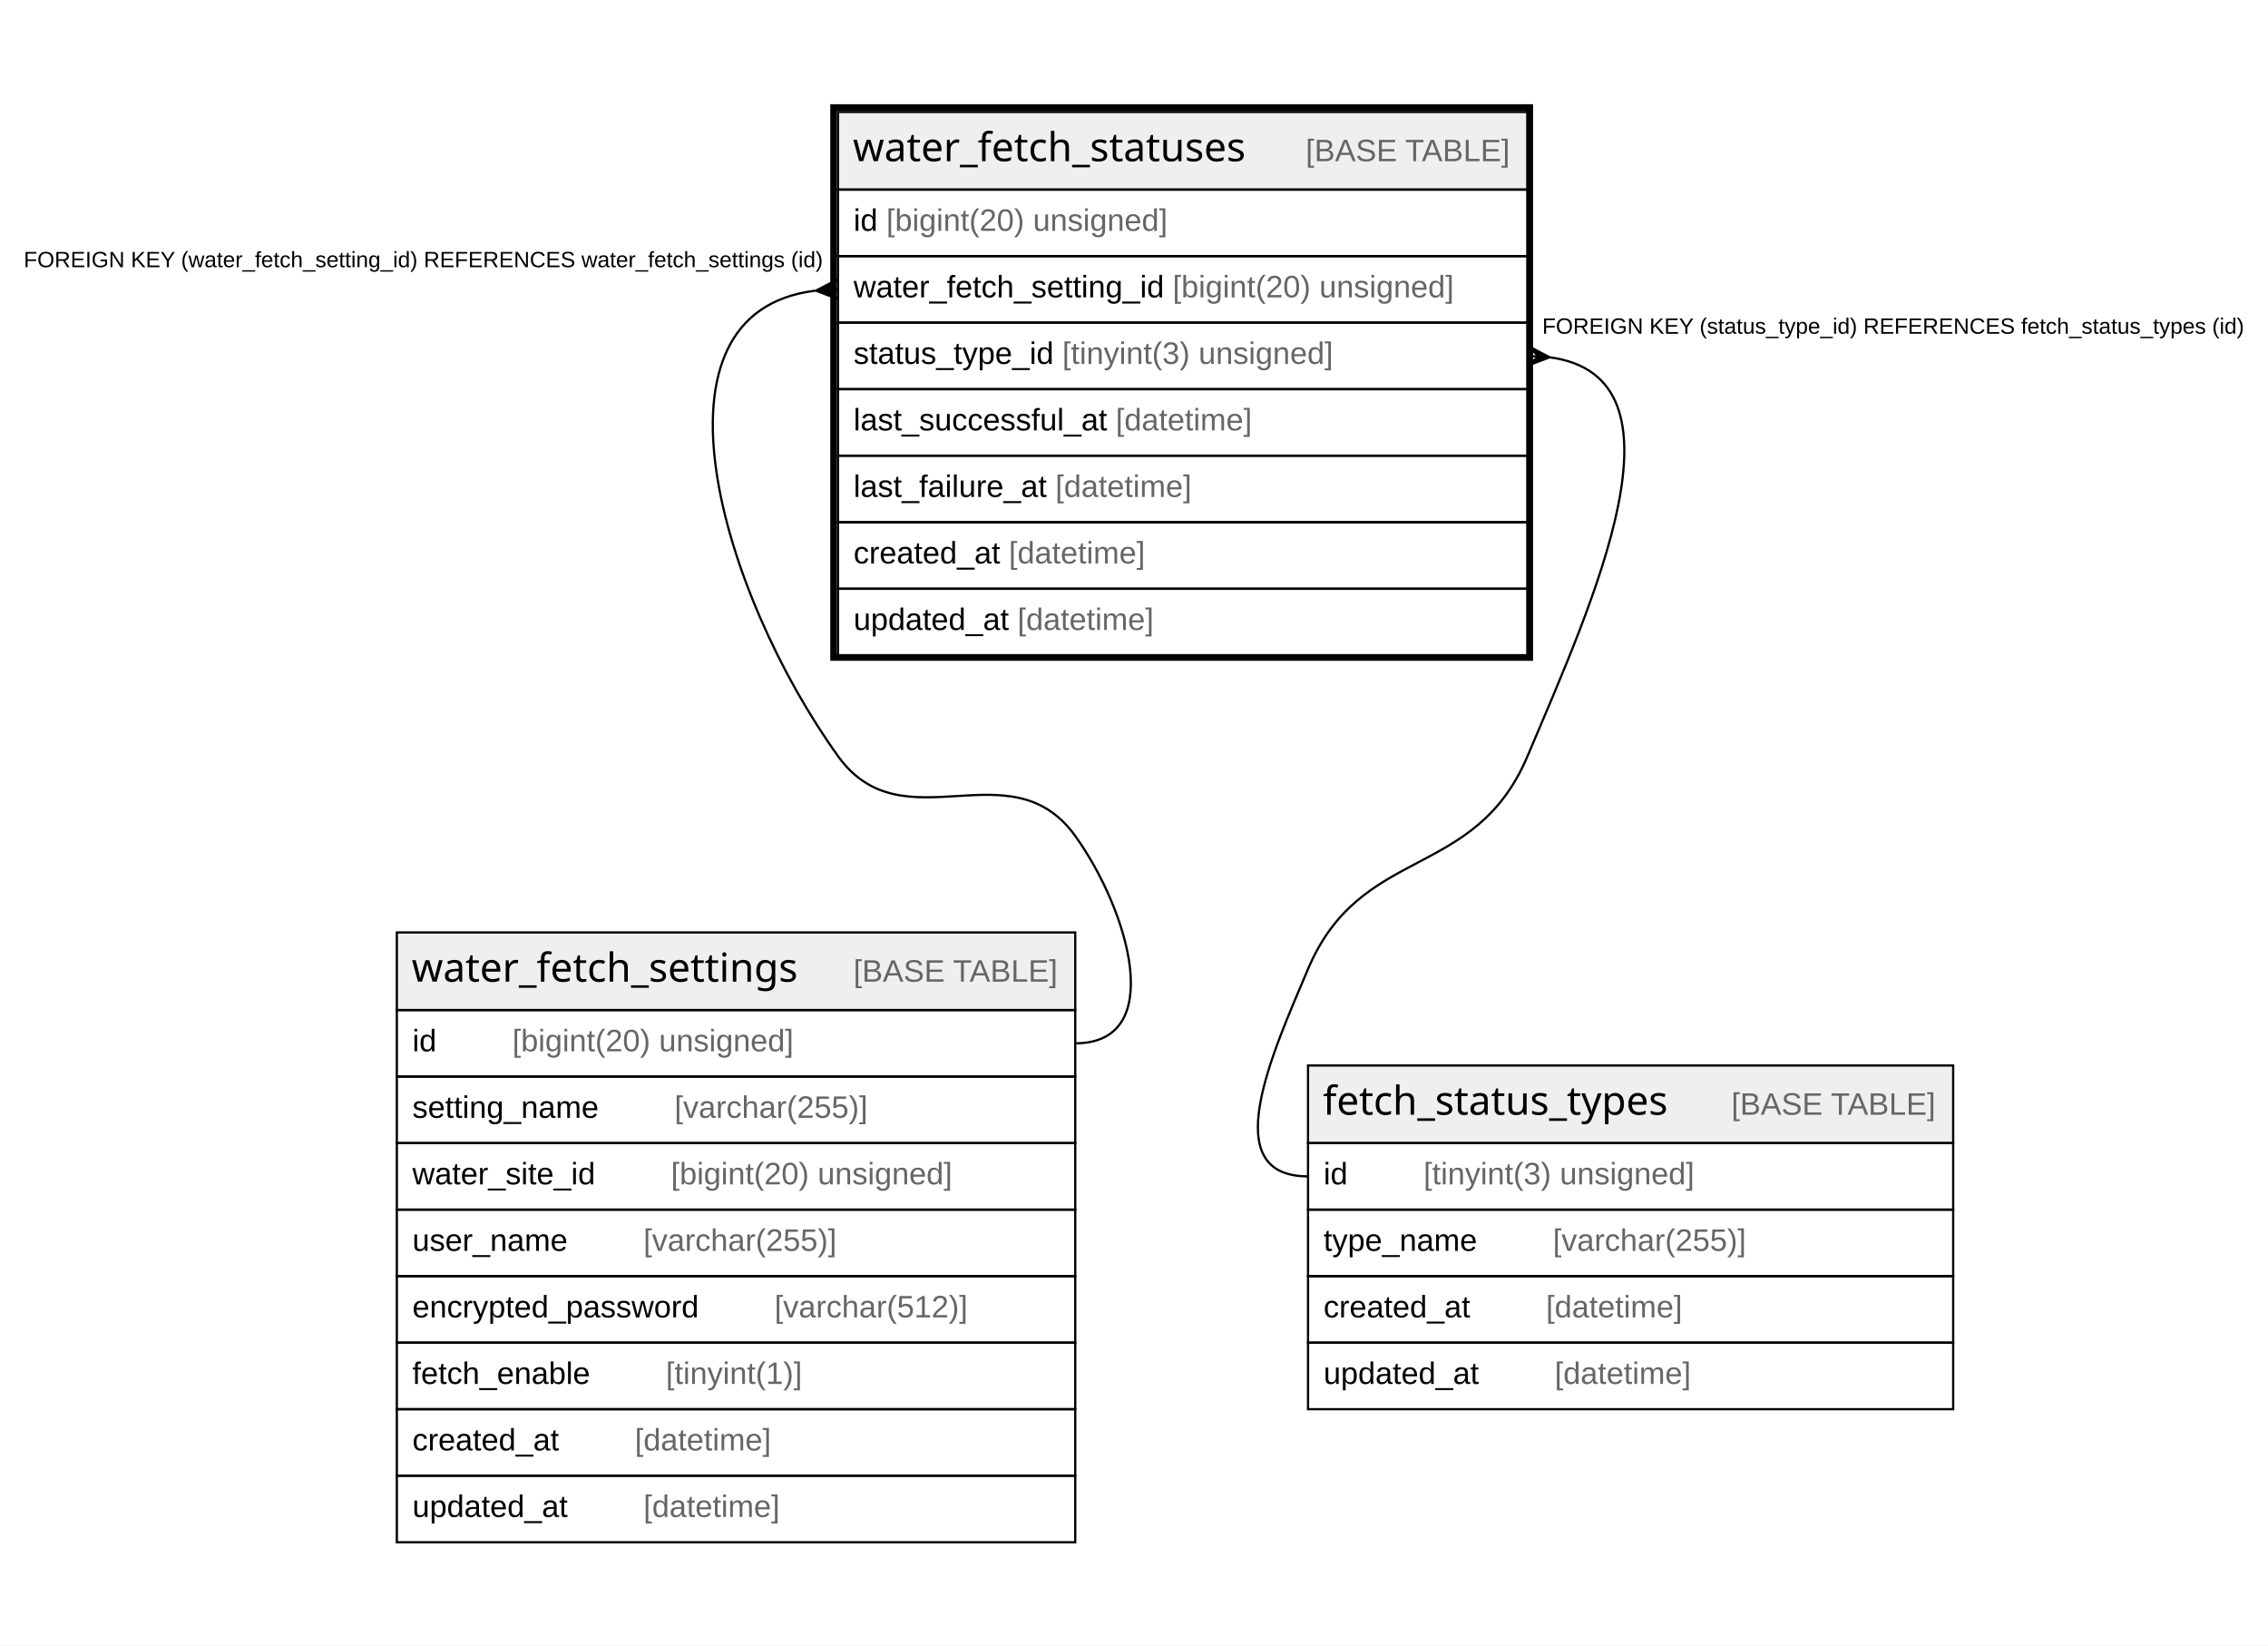
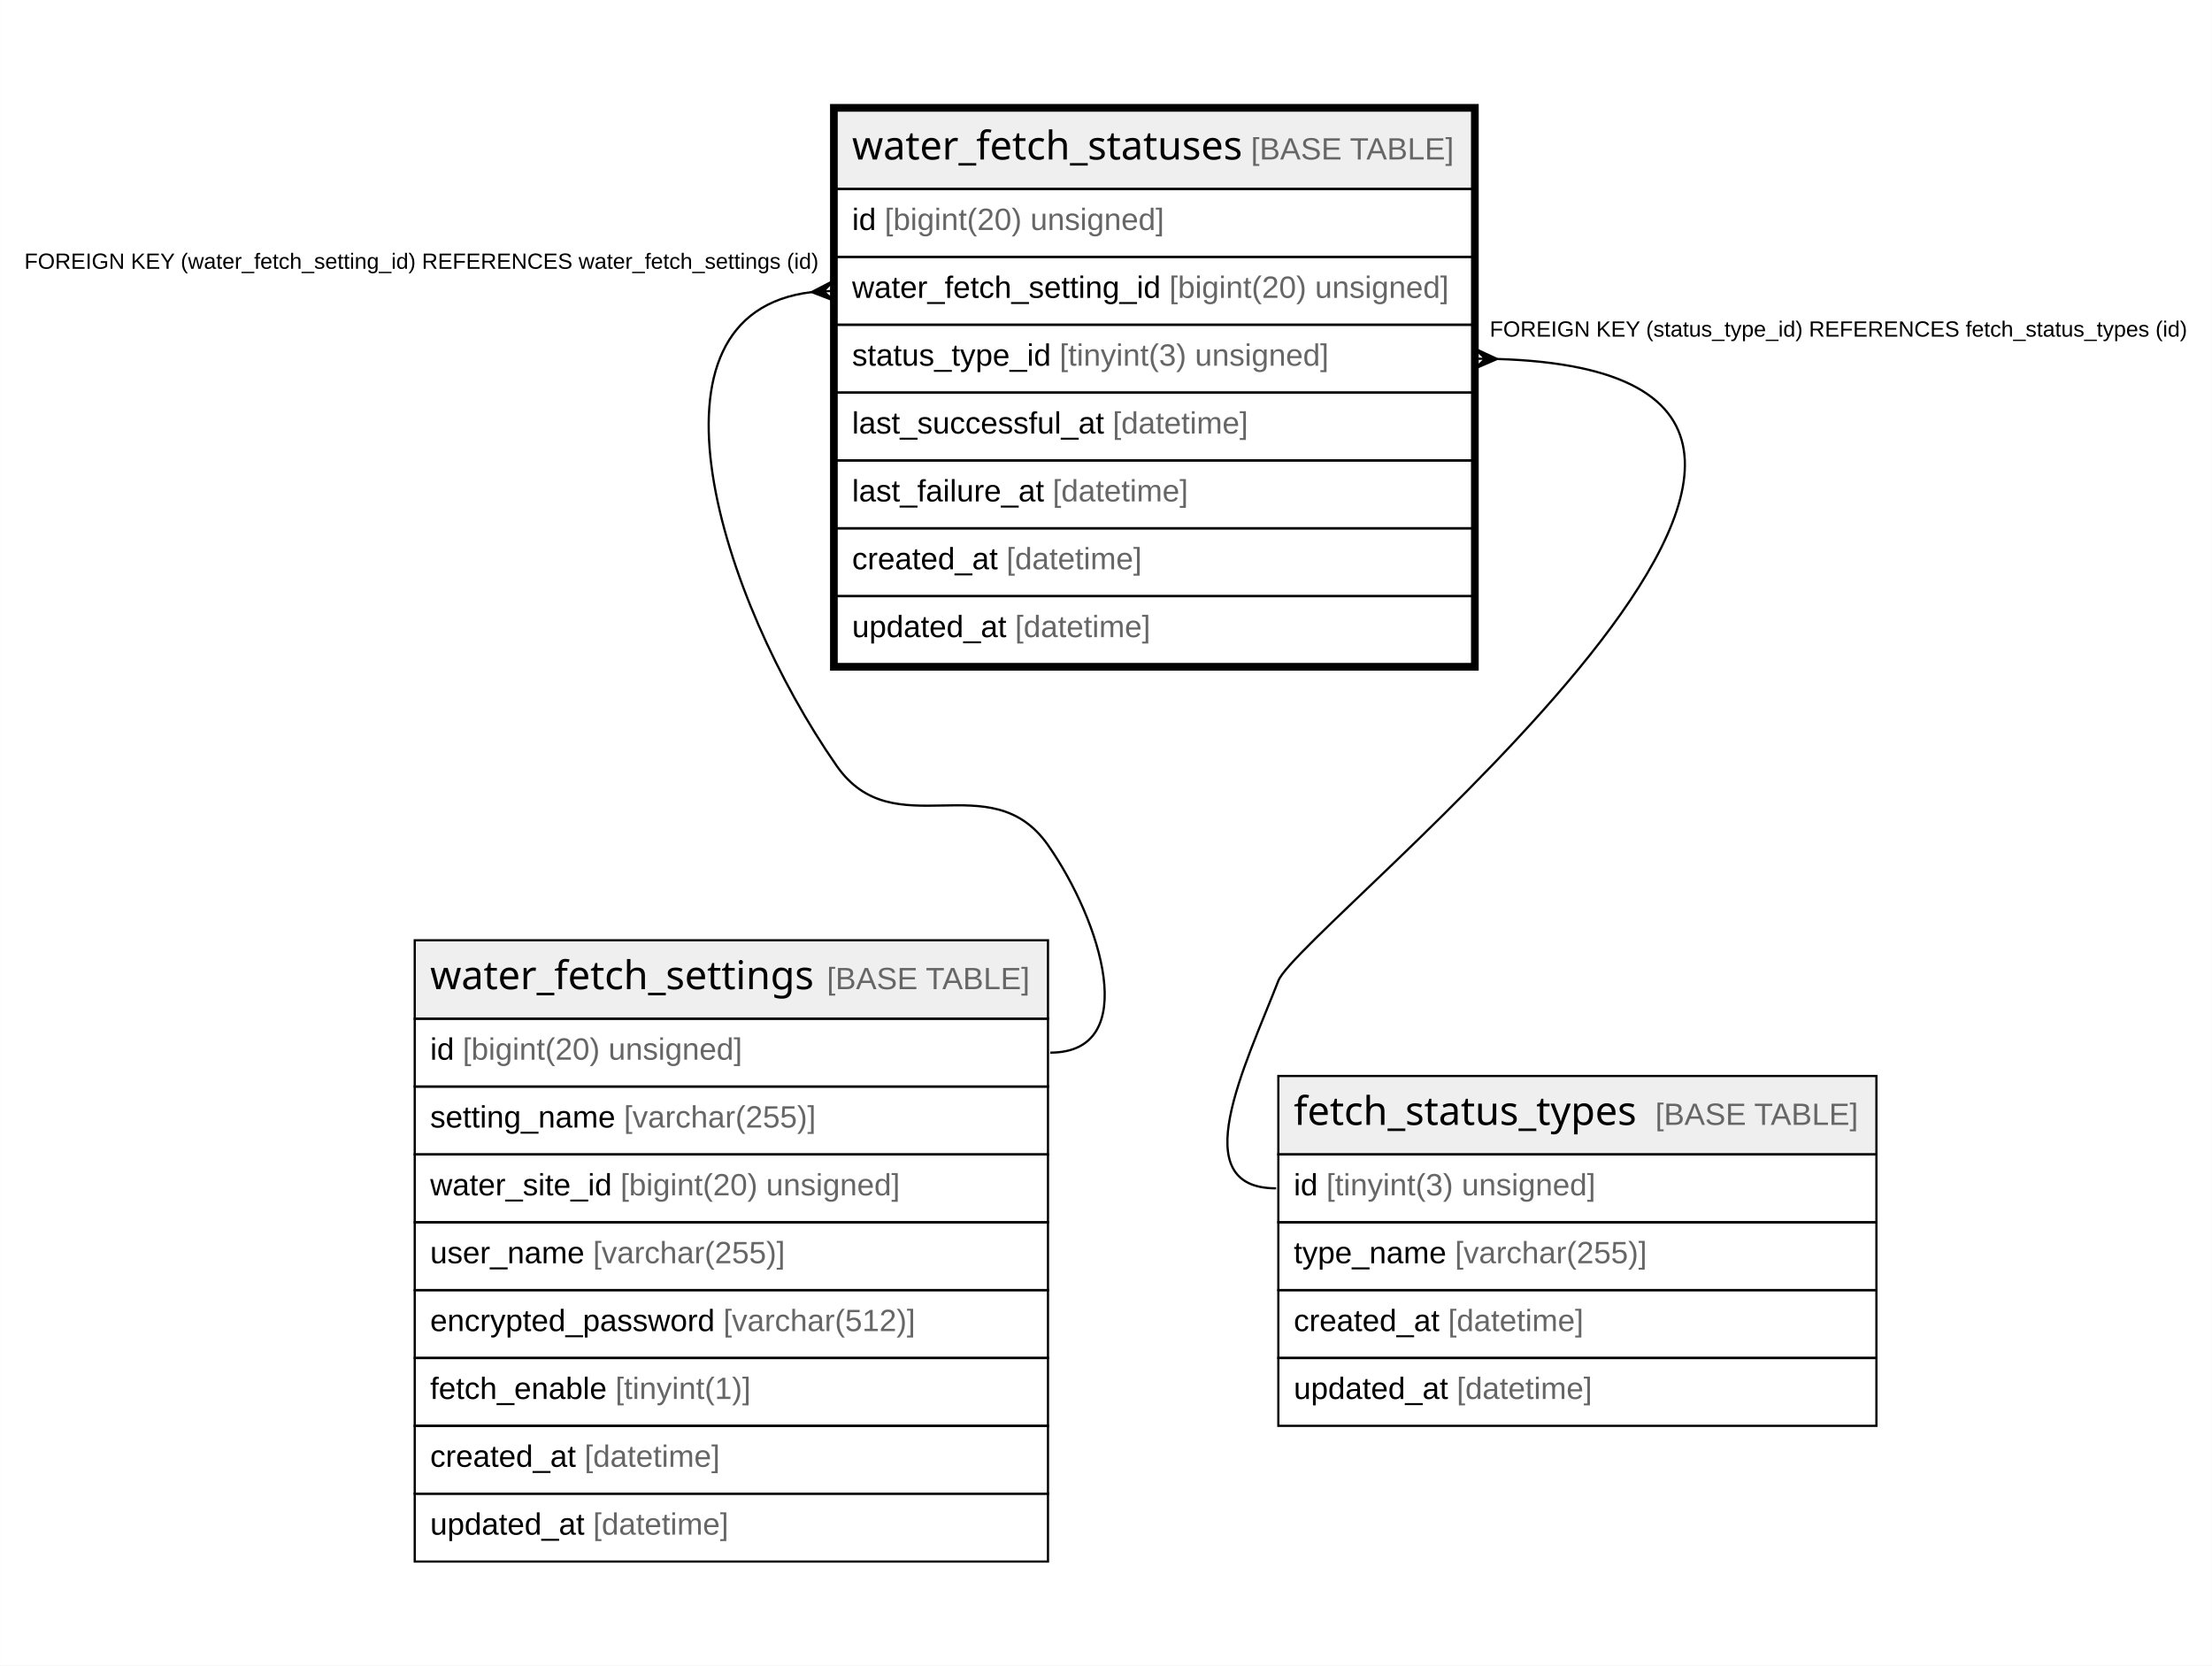
- <svg xmlns="http://www.w3.org/2000/svg" width="1023pt" height="742pt" viewBox="0.00 0.00 1023.00 742.00">
-   <g id="graph0" class="graph" transform="scale(1 1) rotate(0) translate(4 738)">
-     <polygon fill="#ffffff" stroke="transparent" points="-4,4 -4,-738 1019,-738 1019,4 -4,4" />
+ <svg xmlns="http://www.w3.org/2000/svg" width="1004pt" height="756pt" viewBox="0.00 0.00 1003.90 756.00">
+   <g id="graph0" class="graph" transform="scale(1 1) rotate(0) translate(4 752)">
+     <polygon fill="white" stroke="none" points="-4,4 -4,-752 999.9,-752 999.9,4 -4,4" />
    <g id="node1" class="node">
-       <polygon fill="#efefef" stroke="transparent" points="374,-652.5 374,-687.5 685,-687.5 685,-652.5 374,-652.5" />
-       <polygon fill="none" stroke="#000000" points="374,-652.5 374,-687.5 685,-687.5 685,-652.5 374,-652.5" />
-       <text text-anchor="start" x="380.689" y="-665.3" font-family="Arial Bold" font-size="18.00" fill="#000000">water_fetch_statuses</text>
-       <text text-anchor="start" x="550.743" y="-665.3" font-family="Arial" font-size="14.00" fill="#000000">    </text>
-       <text text-anchor="start" x="584.947" y="-665.3" font-family="Arial" font-size="14.00" fill="#666666">[BASE TABLE]</text>
-       <polygon fill="none" stroke="#000000" points="374,-622.5 374,-652.5 685,-652.5 685,-622.5 374,-622.5" />
-       <text text-anchor="start" x="381" y="-633.9" font-family="Arial" font-size="14.00" fill="#000000">id </text>
-       <text text-anchor="start" x="395.78" y="-633.9" font-family="Arial" font-size="14.00" fill="#666666">[bigint(20) unsigned]</text>
-       <polygon fill="none" stroke="#000000" points="374,-592.5 374,-622.5 685,-622.5 685,-592.5 374,-592.5" />
-       <text text-anchor="start" x="381" y="-603.9" font-family="Arial" font-size="14.00" fill="#000000">water_fetch_setting_id </text>
-       <text text-anchor="start" x="524.933" y="-603.9" font-family="Arial" font-size="14.00" fill="#666666">[bigint(20) unsigned]</text>
-       <polygon fill="none" stroke="#000000" points="374,-562.5 374,-592.5 685,-592.5 685,-562.5 374,-562.5" />
-       <text text-anchor="start" x="381" y="-573.9" font-family="Arial" font-size="14.00" fill="#000000">status_type_id </text>
-       <text text-anchor="start" x="475.147" y="-573.9" font-family="Arial" font-size="14.00" fill="#666666">[tinyint(3) unsigned]</text>
-       <polygon fill="none" stroke="#000000" points="374,-532.5 374,-562.5 685,-562.5 685,-532.5 374,-532.5" />
-       <text text-anchor="start" x="381" y="-543.9" font-family="Arial" font-size="14.00" fill="#000000">last_successful_at </text>
-       <text text-anchor="start" x="499.254" y="-543.9" font-family="Arial" font-size="14.00" fill="#666666">[datetime]</text>
-       <polygon fill="none" stroke="#000000" points="374,-502.5 374,-532.5 685,-532.5 685,-502.5 374,-502.5" />
-       <text text-anchor="start" x="381" y="-513.9" font-family="Arial" font-size="14.00" fill="#000000">last_failure_at </text>
-       <text text-anchor="start" x="472.021" y="-513.9" font-family="Arial" font-size="14.00" fill="#666666">[datetime]</text>
-       <polygon fill="none" stroke="#000000" points="374,-472.5 374,-502.5 685,-502.5 685,-472.5 374,-472.5" />
-       <text text-anchor="start" x="381" y="-483.9" font-family="Arial" font-size="14.00" fill="#000000">created_at </text>
-       <text text-anchor="start" x="451.028" y="-483.9" font-family="Arial" font-size="14.00" fill="#666666">[datetime]</text>
-       <polygon fill="none" stroke="#000000" points="374,-442.5 374,-472.5 685,-472.5 685,-442.5 374,-442.5" />
-       <text text-anchor="start" x="381" y="-453.9" font-family="Arial" font-size="14.00" fill="#000000">updated_at </text>
-       <text text-anchor="start" x="454.933" y="-453.9" font-family="Arial" font-size="14.00" fill="#666666">[datetime]</text>
-       <polygon fill="none" stroke="#000000" stroke-width="3" points="372,-441.5 372,-689.5 686,-689.5 686,-441.5 372,-441.5" />
+       <polygon fill="#efefef" stroke="none" points="375.69,-666.2 375.69,-701.8 664.12,-701.8 664.12,-666.2 375.69,-666.2" />
+       <polygon fill="none" stroke="black" points="375.69,-666.2 375.69,-701.8 664.12,-701.8 664.12,-666.2 375.69,-666.2" />
+       <text text-anchor="start" x="382.69" y="-679.6" font-family="Arial Bold" font-size="18.00">water_fetch_statuses</text>
+       <text text-anchor="start" x="532.63" y="-679.6" font-family="Arial" font-size="14.00">    </text>
+       <text text-anchor="start" x="563.75" y="-679.6" font-family="Arial" font-size="14.00" fill="#666666">[BASE TABLE]</text>
+       <polygon fill="none" stroke="black" points="375.69,-635.4 375.69,-666.2 664.12,-666.2 664.12,-635.4 375.69,-635.4" />
+       <text text-anchor="start" x="382.69" y="-647.6" font-family="Arial" font-size="14.00">id </text>
+       <text text-anchor="start" x="397.47" y="-647.6" font-family="Arial" font-size="14.00" fill="#666666">[bigint(20) unsigned]</text>
+       <polygon fill="none" stroke="black" points="375.69,-604.6 375.69,-635.4 664.12,-635.4 664.12,-604.6 375.69,-604.6" />
+       <text text-anchor="start" x="382.69" y="-616.8" font-family="Arial" font-size="14.00">water_fetch_setting_id </text>
+       <text text-anchor="start" x="526.67" y="-616.8" font-family="Arial" font-size="14.00" fill="#666666">[bigint(20) unsigned]</text>
+       <polygon fill="none" stroke="black" points="375.69,-573.8 375.69,-604.6 664.12,-604.6 664.12,-573.8 375.69,-573.8" />
+       <text text-anchor="start" x="382.69" y="-586" font-family="Arial" font-size="14.00">status_type_id </text>
+       <text text-anchor="start" x="476.86" y="-586" font-family="Arial" font-size="14.00" fill="#666666">[tinyint(3) unsigned]</text>
+       <polygon fill="none" stroke="black" points="375.69,-543 375.69,-573.8 664.12,-573.8 664.12,-543 375.69,-543" />
+       <text text-anchor="start" x="382.69" y="-555.2" font-family="Arial" font-size="14.00">last_successful_at </text>
+       <text text-anchor="start" x="500.97" y="-555.2" font-family="Arial" font-size="14.00" fill="#666666">[datetime]</text>
+       <polygon fill="none" stroke="black" points="375.69,-512.2 375.69,-543 664.12,-543 664.12,-512.2 375.69,-512.2" />
+       <text text-anchor="start" x="382.69" y="-524.4" font-family="Arial" font-size="14.00">last_failure_at </text>
+       <text text-anchor="start" x="473.74" y="-524.4" font-family="Arial" font-size="14.00" fill="#666666">[datetime]</text>
+       <polygon fill="none" stroke="black" points="375.69,-481.4 375.69,-512.2 664.12,-512.2 664.12,-481.4 375.69,-481.4" />
+       <text text-anchor="start" x="382.69" y="-493.6" font-family="Arial" font-size="14.00">created_at </text>
+       <text text-anchor="start" x="452.74" y="-493.6" font-family="Arial" font-size="14.00" fill="#666666">[datetime]</text>
+       <polygon fill="none" stroke="black" points="375.69,-450.6 375.69,-481.4 664.12,-481.4 664.12,-450.6 375.69,-450.6" />
+       <text text-anchor="start" x="382.69" y="-462.8" font-family="Arial" font-size="14.00">updated_at </text>
+       <text text-anchor="start" x="456.65" y="-462.8" font-family="Arial" font-size="14.00" fill="#666666">[datetime]</text>
+       <polygon fill="none" stroke="black" stroke-width="3" points="374.19,-449.1 374.19,-703.3 665.62,-703.3 665.62,-449.1 374.19,-449.1" />
    </g>
    <g id="node2" class="node">
-       <polygon fill="#efefef" stroke="transparent" points="175,-282.5 175,-317.5 481,-317.5 481,-282.5 175,-282.5" />
-       <polygon fill="none" stroke="#000000" points="175,-282.5 175,-317.5 481,-317.5 481,-282.5 175,-282.5" />
-       <text text-anchor="start" x="181.692" y="-295.3" font-family="Arial Bold" font-size="18.00" fill="#000000">water_fetch_settings</text>
-       <text text-anchor="start" x="346.74" y="-295.3" font-family="Arial" font-size="14.00" fill="#000000">    </text>
-       <text text-anchor="start" x="380.945" y="-295.3" font-family="Arial" font-size="14.00" fill="#666666">[BASE TABLE]</text>
-       <polygon fill="none" stroke="#000000" points="175,-252.5 175,-282.5 481,-282.5 481,-252.5 175,-252.5" />
-       <text text-anchor="start" x="182" y="-263.9" font-family="Arial" font-size="14.00" fill="#000000">id    </text>
-       <text text-anchor="start" x="227.094" y="-263.9" font-family="Arial" font-size="14.00" fill="#666666">[bigint(20) unsigned]</text>
-       <polygon fill="none" stroke="#000000" points="175,-222.5 175,-252.5 481,-252.5 481,-222.5 175,-222.5" />
-       <text text-anchor="start" x="182" y="-233.9" font-family="Arial" font-size="14.00" fill="#000000">setting_name    </text>
-       <text text-anchor="start" x="300.231" y="-233.9" font-family="Arial" font-size="14.00" fill="#666666">[varchar(255)]</text>
-       <polygon fill="none" stroke="#000000" points="175,-192.5 175,-222.5 481,-222.5 481,-192.5 175,-192.5" />
-       <text text-anchor="start" x="182" y="-203.9" font-family="Arial" font-size="14.00" fill="#000000">water_site_id    </text>
-       <text text-anchor="start" x="298.662" y="-203.9" font-family="Arial" font-size="14.00" fill="#666666">[bigint(20) unsigned]</text>
-       <polygon fill="none" stroke="#000000" points="175,-162.5 175,-192.5 481,-192.5 481,-162.5 175,-162.5" />
-       <text text-anchor="start" x="182" y="-173.9" font-family="Arial" font-size="14.00" fill="#000000">user_name    </text>
-       <text text-anchor="start" x="286.222" y="-173.9" font-family="Arial" font-size="14.00" fill="#666666">[varchar(255)]</text>
-       <polygon fill="none" stroke="#000000" points="175,-132.5 175,-162.5 481,-162.5 481,-132.5 175,-132.5" />
-       <text text-anchor="start" x="182" y="-143.9" font-family="Arial" font-size="14.00" fill="#000000">encrypted_password    </text>
-       <text text-anchor="start" x="345.349" y="-143.9" font-family="Arial" font-size="14.00" fill="#666666">[varchar(512)]</text>
-       <polygon fill="none" stroke="#000000" points="175,-102.5 175,-132.5 481,-132.5 481,-102.5 175,-102.5" />
-       <text text-anchor="start" x="182" y="-113.9" font-family="Arial" font-size="14.00" fill="#000000">fetch_enable    </text>
-       <text text-anchor="start" x="296.353" y="-113.9" font-family="Arial" font-size="14.00" fill="#666666">[tinyint(1)]</text>
-       <polygon fill="none" stroke="#000000" points="175,-72.5 175,-102.5 481,-102.5 481,-72.5 175,-72.5" />
-       <text text-anchor="start" x="182" y="-83.9" font-family="Arial" font-size="14.00" fill="#000000">created_at    </text>
-       <text text-anchor="start" x="282.342" y="-83.9" font-family="Arial" font-size="14.00" fill="#666666">[datetime]</text>
-       <polygon fill="none" stroke="#000000" points="175,-42.5 175,-72.5 481,-72.5 481,-42.5 175,-42.5" />
-       <text text-anchor="start" x="182" y="-53.9" font-family="Arial" font-size="14.00" fill="#000000">updated_at    </text>
-       <text text-anchor="start" x="286.247" y="-53.9" font-family="Arial" font-size="14.00" fill="#666666">[datetime]</text>
+       <polygon fill="#efefef" stroke="none" points="184.19,-289.6 184.19,-325.2 471.62,-325.2 471.62,-289.6 184.19,-289.6" />
+       <polygon fill="none" stroke="black" points="184.19,-289.6 184.19,-325.2 471.62,-325.2 471.62,-289.6 184.19,-289.6" />
+       <text text-anchor="start" x="191.19" y="-303" font-family="Arial Bold" font-size="18.00">water_fetch_settings</text>
+       <text text-anchor="start" x="340.13" y="-303" font-family="Arial" font-size="14.00">    </text>
+       <text text-anchor="start" x="371.25" y="-303" font-family="Arial" font-size="14.00" fill="#666666">[BASE TABLE]</text>
+       <polygon fill="none" stroke="black" points="184.19,-258.8 184.19,-289.6 471.62,-289.6 471.62,-258.8 184.19,-258.8" />
+       <text text-anchor="start" x="191.19" y="-271" font-family="Arial" font-size="14.00">id </text>
+       <text text-anchor="start" x="205.97" y="-271" font-family="Arial" font-size="14.00" fill="#666666">[bigint(20) unsigned]</text>
+       <polygon fill="none" stroke="black" points="184.19,-228 184.19,-258.8 471.62,-258.8 471.62,-228 184.19,-228" />
+       <text text-anchor="start" x="191.19" y="-240.2" font-family="Arial" font-size="14.00">setting_name </text>
+       <text text-anchor="start" x="279.13" y="-240.2" font-family="Arial" font-size="14.00" fill="#666666">[varchar(255)]</text>
+       <polygon fill="none" stroke="black" points="184.19,-197.2 184.19,-228 471.62,-228 471.62,-197.2 184.19,-197.2" />
+       <text text-anchor="start" x="191.19" y="-209.4" font-family="Arial" font-size="14.00">water_site_id </text>
+       <text text-anchor="start" x="277.56" y="-209.4" font-family="Arial" font-size="14.00" fill="#666666">[bigint(20) unsigned]</text>
+       <polygon fill="none" stroke="black" points="184.19,-166.4 184.19,-197.2 471.62,-197.2 471.62,-166.4 184.19,-166.4" />
+       <text text-anchor="start" x="191.19" y="-178.6" font-family="Arial" font-size="14.00">user_name </text>
+       <text text-anchor="start" x="265.12" y="-178.6" font-family="Arial" font-size="14.00" fill="#666666">[varchar(255)]</text>
+       <polygon fill="none" stroke="black" points="184.19,-135.6 184.19,-166.4 471.62,-166.4 471.62,-135.6 184.19,-135.6" />
+       <text text-anchor="start" x="191.19" y="-147.8" font-family="Arial" font-size="14.00">encrypted_password </text>
+       <text text-anchor="start" x="324.26" y="-147.8" font-family="Arial" font-size="14.00" fill="#666666">[varchar(512)]</text>
+       <polygon fill="none" stroke="black" points="184.19,-104.8 184.19,-135.6 471.62,-135.6 471.62,-104.8 184.19,-104.8" />
+       <text text-anchor="start" x="191.19" y="-117" font-family="Arial" font-size="14.00">fetch_enable </text>
+       <text text-anchor="start" x="275.25" y="-117" font-family="Arial" font-size="14.00" fill="#666666">[tinyint(1)]</text>
+       <polygon fill="none" stroke="black" points="184.19,-74 184.19,-104.8 471.62,-104.8 471.62,-74 184.19,-74" />
+       <text text-anchor="start" x="191.19" y="-86.2" font-family="Arial" font-size="14.00">created_at </text>
+       <text text-anchor="start" x="261.23" y="-86.2" font-family="Arial" font-size="14.00" fill="#666666">[datetime]</text>
+       <polygon fill="none" stroke="black" points="184.19,-43.2 184.19,-74 471.62,-74 471.62,-43.2 184.19,-43.2" />
+       <text text-anchor="start" x="191.19" y="-55.4" font-family="Arial" font-size="14.00">updated_at </text>
+       <text text-anchor="start" x="265.14" y="-55.4" font-family="Arial" font-size="14.00" fill="#666666">[datetime]</text>
    </g>
    <g id="edge1" class="edge">
-       <path fill="none" stroke="#000000" d="M363.636,-606.896C283.512,-597.079 321.536,-470.005 374,-397 403.281,-356.255 451.719,-401.745 481,-361 505.251,-327.254 522.556,-267.5 481,-267.5" />
-       <polygon fill="#000000" stroke="#000000" points="364.017,-606.918 373.738,-611.992 369.009,-607.209 374,-607.5 374,-607.5 374,-607.5 369.009,-607.209 374.262,-603.008 364.017,-606.918 364.017,-606.918" />
-       <text text-anchor="start" x="6.699" y="-617.5" font-family="Arial" font-size="10.00" fill="#000000">FOREIGN KEY (water_fetch_setting_id) REFERENCES water_fetch_settings (id)</text>
+       <path fill="none" stroke="black" d="M364.33,-619.41C282.09,-609.65 323.02,-480.04 375.69,-404.4 401.71,-367.03 445.49,-405.7 471.62,-368.4 495.65,-334.11 514.49,-274.2 472.62,-274.2" />
+       <polygon fill="black" stroke="black" points="364.37,-619.42 374.1,-624.47 369.7,-619.72 374.02,-619.96 374.02,-619.96 374.02,-619.96 369.7,-619.72 374.61,-615.49 364.37,-619.42" />
+       <text text-anchor="start" x="7" y="-630" font-family="Arial" font-size="10.00">FOREIGN KEY (water_fetch_setting_id) REFERENCES water_fetch_settings (id)</text>
    </g>
    <g id="node3" class="node">
-       <polygon fill="#efefef" stroke="transparent" points="586,-222.5 586,-257.5 877,-257.5 877,-222.5 586,-222.5" />
-       <polygon fill="none" stroke="#000000" points="586,-222.5 586,-257.5 877,-257.5 877,-222.5 586,-222.5" />
-       <text text-anchor="start" x="592.686" y="-235.3" font-family="Arial Bold" font-size="18.00" fill="#000000">fetch_status_types</text>
-       <text text-anchor="start" x="742.746" y="-235.3" font-family="Arial" font-size="14.00" fill="#000000">    </text>
-       <text text-anchor="start" x="776.951" y="-235.3" font-family="Arial" font-size="14.00" fill="#666666">[BASE TABLE]</text>
-       <polygon fill="none" stroke="#000000" points="586,-192.5 586,-222.5 877,-222.5 877,-192.5 586,-192.5" />
-       <text text-anchor="start" x="593" y="-203.9" font-family="Arial" font-size="14.00" fill="#000000">id    </text>
-       <text text-anchor="start" x="638.094" y="-203.9" font-family="Arial" font-size="14.00" fill="#666666">[tinyint(3) unsigned]</text>
-       <polygon fill="none" stroke="#000000" points="586,-162.5 586,-192.5 877,-192.5 877,-162.5 586,-162.5" />
-       <text text-anchor="start" x="593" y="-173.9" font-family="Arial" font-size="14.00" fill="#000000">type_name    </text>
-       <text text-anchor="start" x="696.452" y="-173.9" font-family="Arial" font-size="14.00" fill="#666666">[varchar(255)]</text>
-       <polygon fill="none" stroke="#000000" points="586,-132.5 586,-162.5 877,-162.5 877,-132.5 586,-132.5" />
-       <text text-anchor="start" x="593" y="-143.9" font-family="Arial" font-size="14.00" fill="#000000">created_at    </text>
-       <text text-anchor="start" x="693.342" y="-143.9" font-family="Arial" font-size="14.00" fill="#666666">[datetime]</text>
-       <polygon fill="none" stroke="#000000" points="586,-102.5 586,-132.5 877,-132.5 877,-102.5 586,-102.5" />
-       <text text-anchor="start" x="593" y="-113.9" font-family="Arial" font-size="14.00" fill="#000000">updated_at    </text>
-       <text text-anchor="start" x="697.247" y="-113.9" font-family="Arial" font-size="14.00" fill="#666666">[datetime]</text>
+       <polygon fill="#efefef" stroke="none" points="576.17,-228 576.17,-263.6 847.63,-263.6 847.63,-228 576.17,-228" />
+       <polygon fill="none" stroke="black" points="576.17,-228 576.17,-263.6 847.63,-263.6 847.63,-228 576.17,-228" />
+       <text text-anchor="start" x="583.17" y="-241.4" font-family="Arial Bold" font-size="18.00">fetch_status_types</text>
+       <text text-anchor="start" x="716.14" y="-241.4" font-family="Arial" font-size="14.00">    </text>
+       <text text-anchor="start" x="747.26" y="-241.4" font-family="Arial" font-size="14.00" fill="#666666">[BASE TABLE]</text>
+       <polygon fill="none" stroke="black" points="576.17,-197.2 576.17,-228 847.63,-228 847.63,-197.2 576.17,-197.2" />
+       <text text-anchor="start" x="583.17" y="-209.4" font-family="Arial" font-size="14.00">id </text>
+       <text text-anchor="start" x="597.96" y="-209.4" font-family="Arial" font-size="14.00" fill="#666666">[tinyint(3) unsigned]</text>
+       <polygon fill="none" stroke="black" points="576.17,-166.4 576.17,-197.2 847.63,-197.2 847.63,-166.4 576.17,-166.4" />
+       <text text-anchor="start" x="583.17" y="-178.6" font-family="Arial" font-size="14.00">type_name </text>
+       <text text-anchor="start" x="656.33" y="-178.6" font-family="Arial" font-size="14.00" fill="#666666">[varchar(255)]</text>
+       <polygon fill="none" stroke="black" points="576.17,-135.6 576.17,-166.4 847.63,-166.4 847.63,-135.6 576.17,-135.6" />
+       <text text-anchor="start" x="583.17" y="-147.8" font-family="Arial" font-size="14.00">created_at </text>
+       <text text-anchor="start" x="653.22" y="-147.8" font-family="Arial" font-size="14.00" fill="#666666">[datetime]</text>
+       <polygon fill="none" stroke="black" points="576.17,-104.8 576.17,-135.6 847.63,-135.6 847.63,-104.8 576.17,-104.8" />
+       <text text-anchor="start" x="583.17" y="-117" font-family="Arial" font-size="14.00">updated_at </text>
+       <text text-anchor="start" x="657.13" y="-117" font-family="Arial" font-size="14.00" fill="#666666">[datetime]</text>
    </g>
    <g id="edge2" class="edge">
-       <path fill="none" stroke="#000000" d="M695.043,-576.867C760.86,-567.987 714.864,-467.559 685,-397 661.111,-340.558 609.889,-357.442 586,-301 569.803,-262.731 544.444,-207.5 586,-207.5" />
-       <polygon fill="#000000" stroke="#000000" points="694.98,-576.871 684.717,-573.009 689.99,-577.186 685,-577.5 685,-577.5 685,-577.5 689.99,-577.186 685.283,-581.991 694.98,-576.871 694.98,-576.871" />
-       <text text-anchor="start" x="691.643" y="-587.5" font-family="Arial" font-size="10.00" fill="#000000">FOREIGN KEY (status_type_id) REFERENCES fetch_status_types (id)</text>
+       <path fill="none" stroke="black" d="M675.24,-589.06C910.7,-582.22 586,-331.98 576.17,-306.8 560.96,-267.79 533.31,-212.6 575.17,-212.6" />
+       <polygon fill="black" stroke="black" points="675.45,-589.05 665.39,-584.7 670.12,-589.13 665.79,-589.19 665.79,-589.19 665.79,-589.19 670.12,-589.13 665.52,-593.69 675.45,-589.05" />
+       <text text-anchor="start" x="672.12" y="-599.2" font-family="Arial" font-size="10.00">FOREIGN KEY (status_type_id) REFERENCES fetch_status_types (id)</text>
    </g>
  </g>
</svg>
